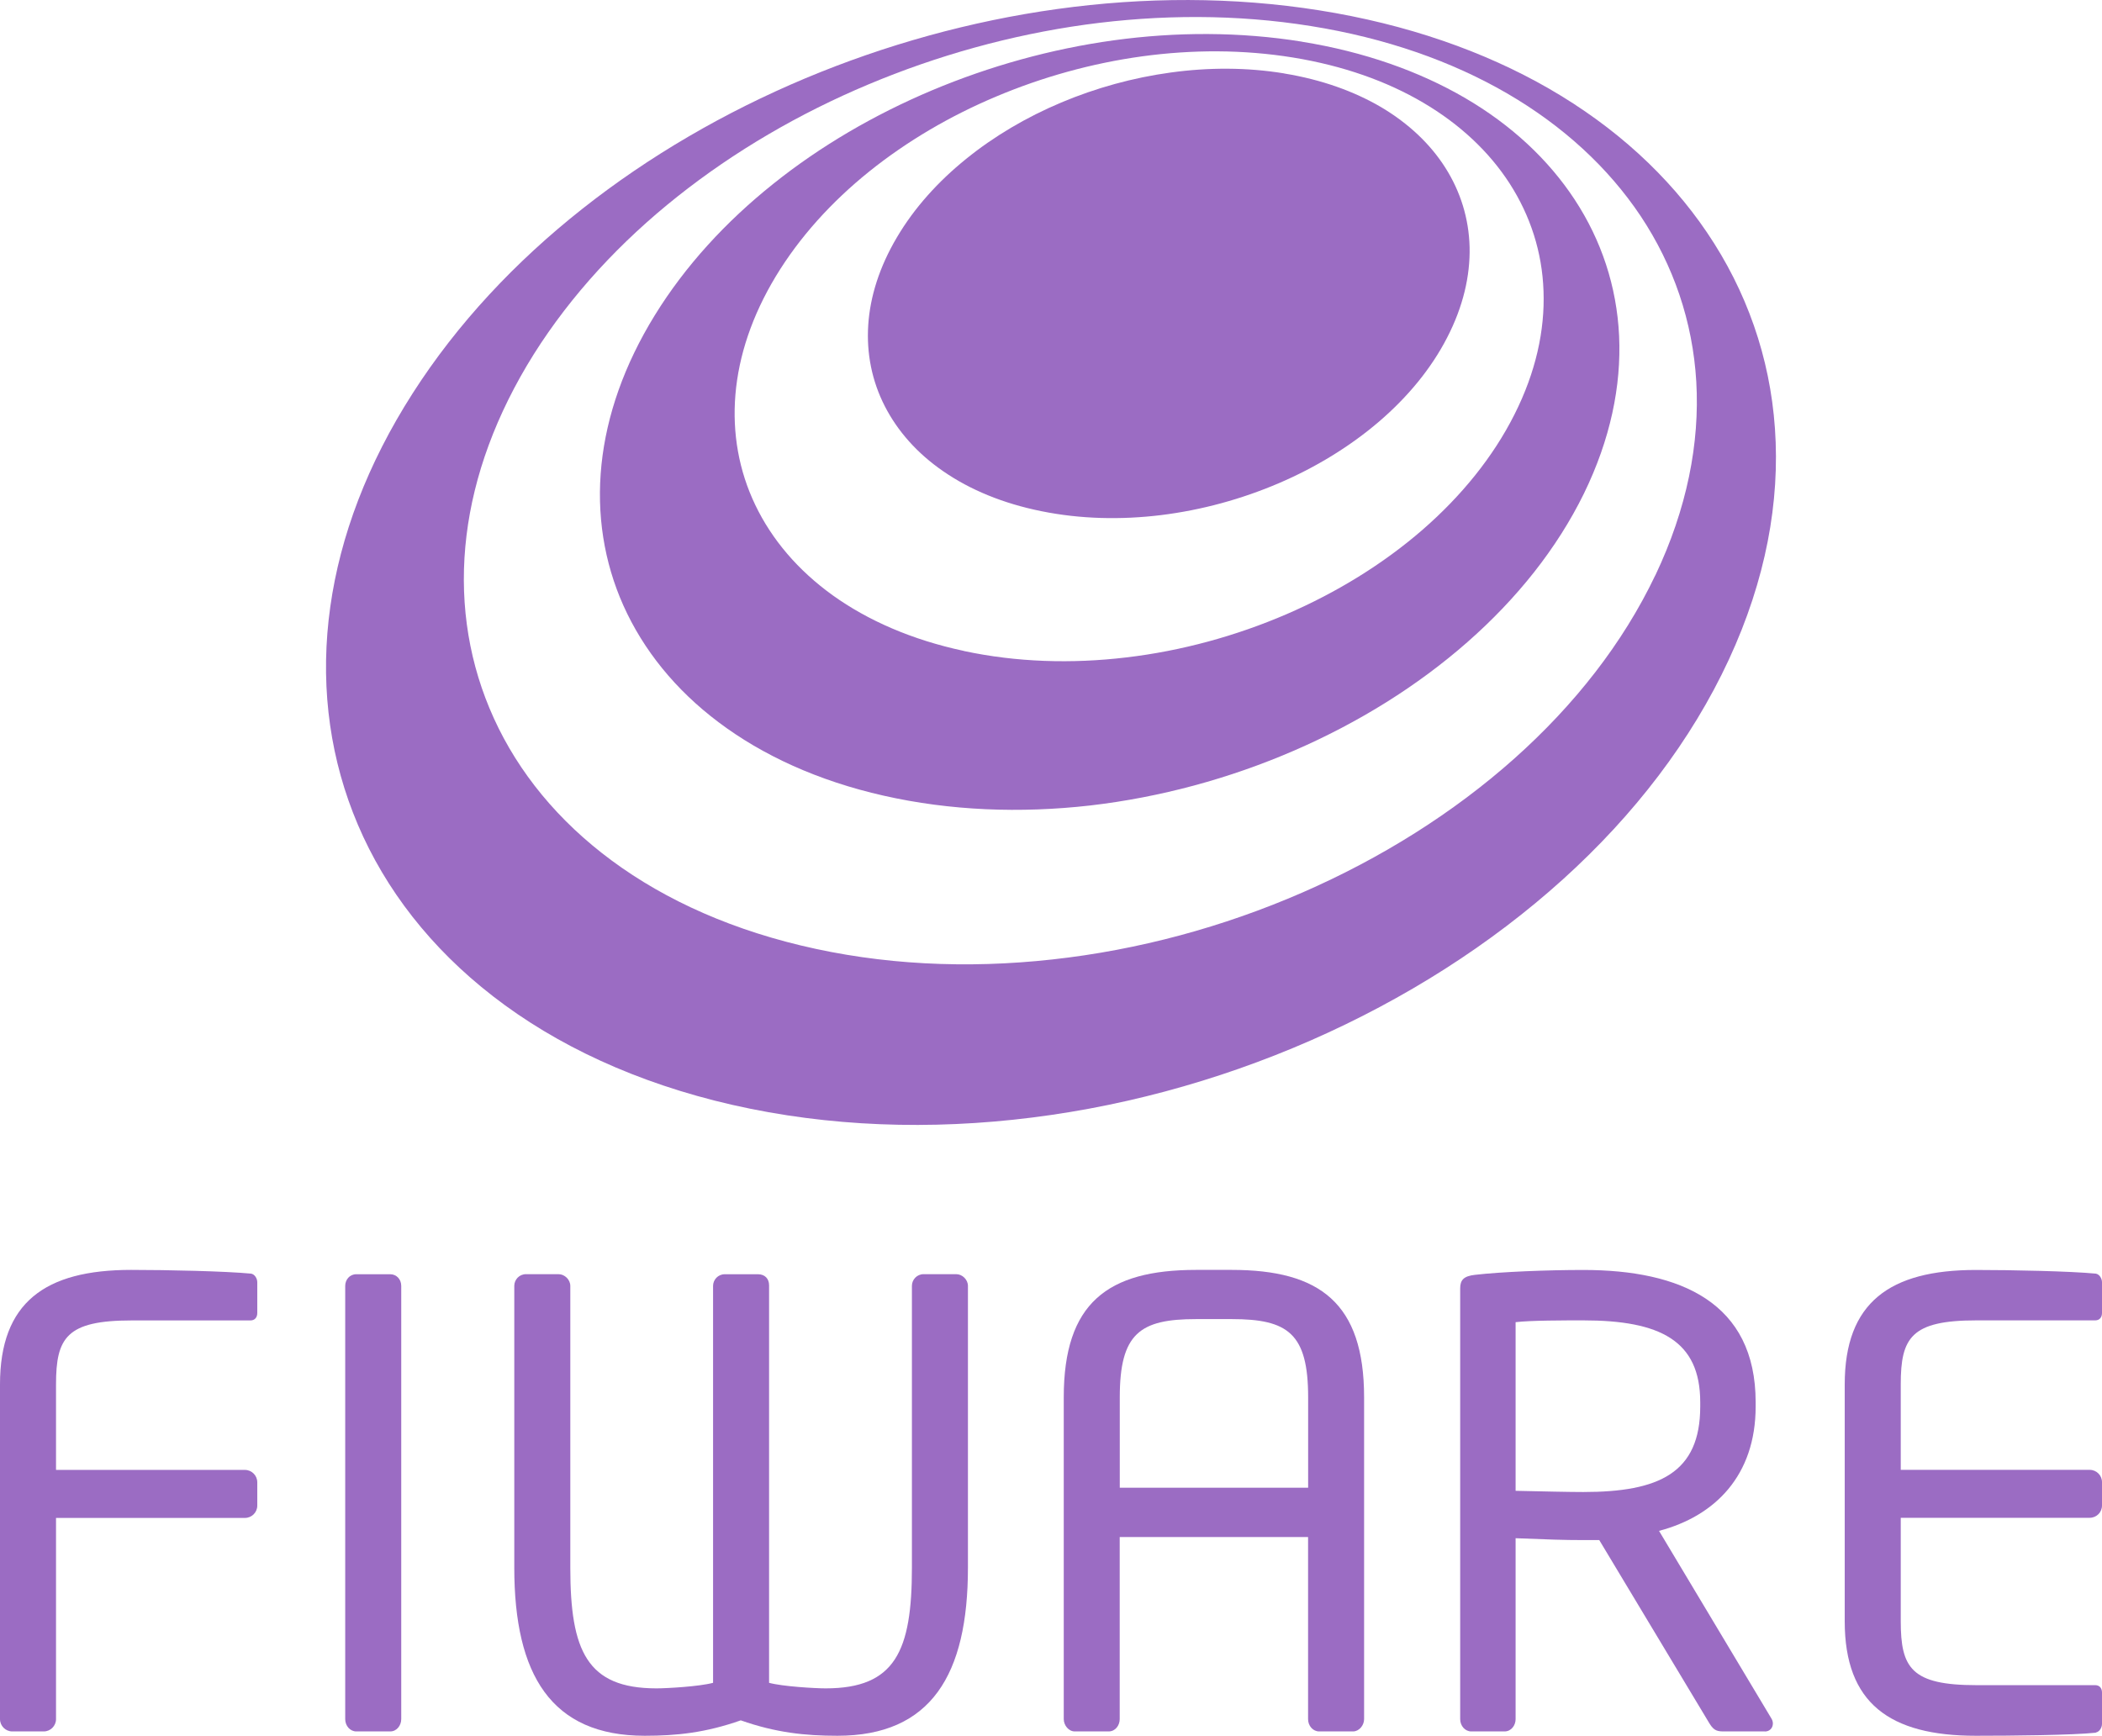
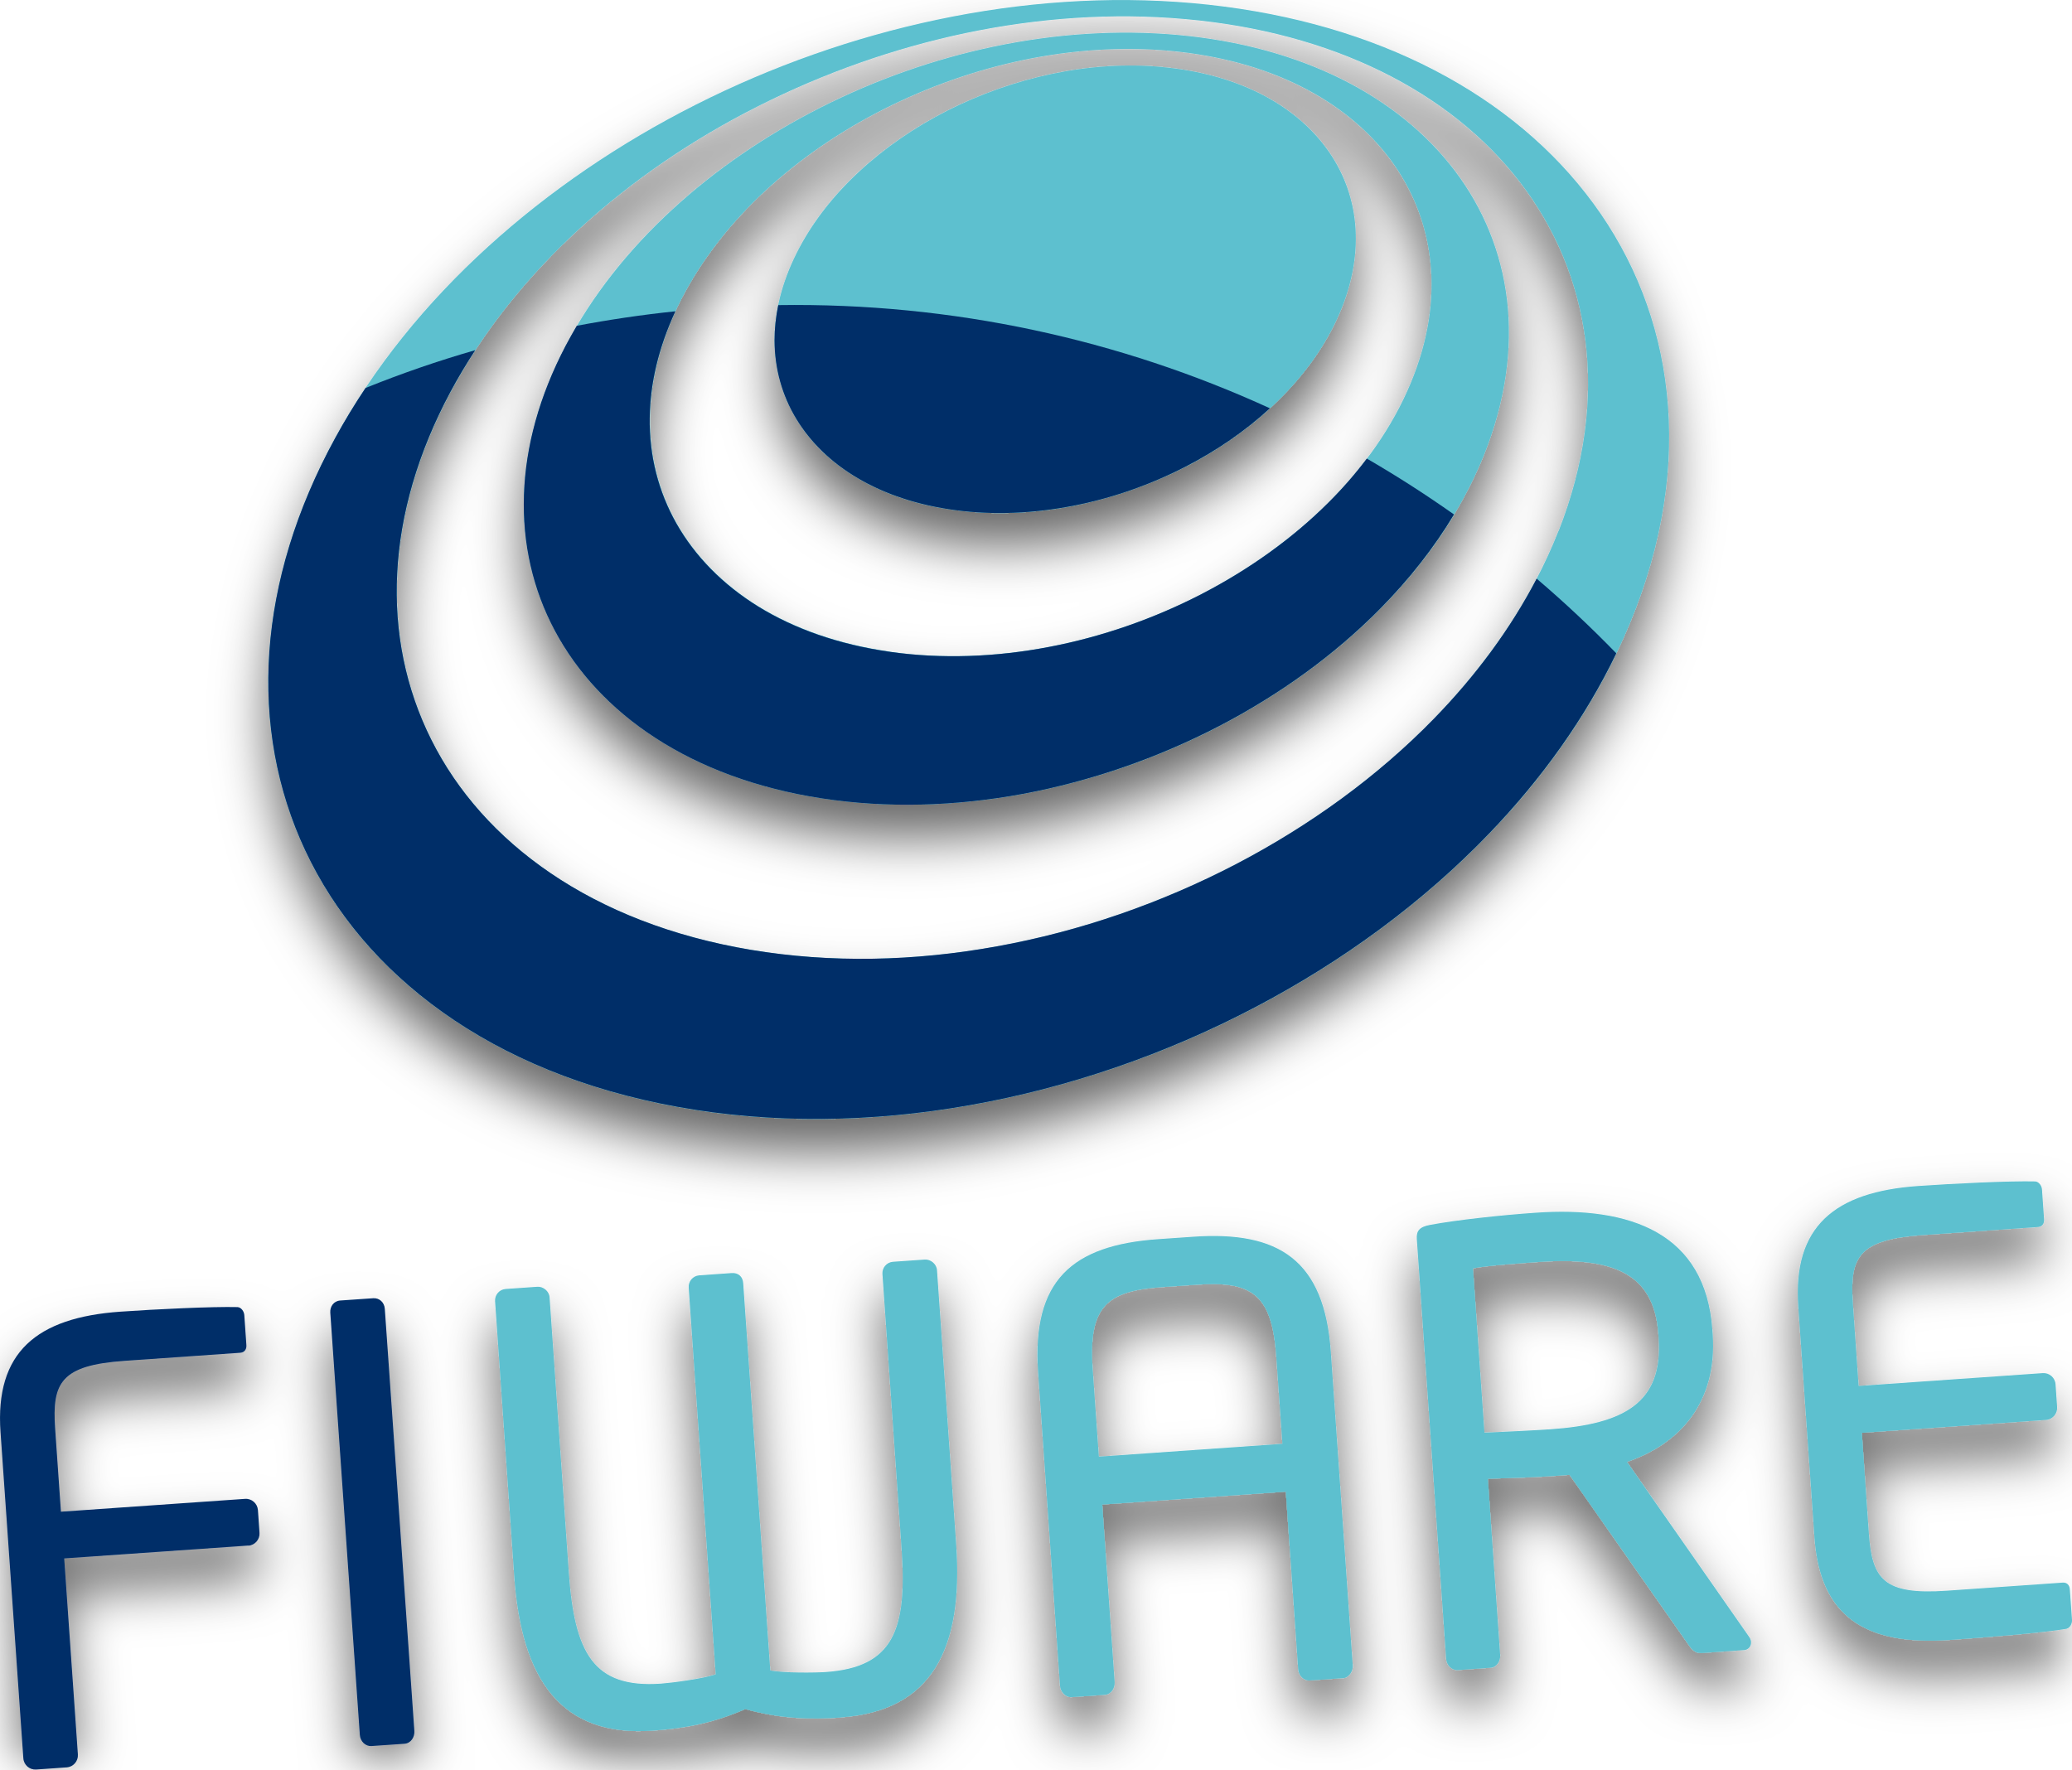
- <svg xmlns="http://www.w3.org/2000/svg" id="Capa_1" data-name="Capa 1" viewBox="0 0 314.8 259.99">
-   <g>
+ <svg xmlns="http://www.w3.org/2000/svg" id="Capa_1" data-name="Capa 1" viewBox="0 0 317.63 271.31">
+   <defs>
+     <filter id="drop-shadow-1">
+       <feOffset dx="0" dy="5" />
+       <feGaussianBlur result="blur" stdDeviation="4" />
+       <feFlood flood-color="#000" flood-opacity=".6" />
+       <feComposite in2="blur" operator="in" />
+       <feComposite in="SourceGraphic" />
+     </filter>
+   </defs>
+   <g style="fill: none; filter: url(#drop-shadow-1);">
    <g>
-       <path d="m36.69,227.36H8.39v30.14c0,1.01-.83,1.84-1.84,1.84H1.84c-1.01,0-1.84-.83-1.84-1.84v-50.14c0-12.26,6.73-17.15,19.63-17.15,5.44,0,14.11.19,17.98.56.55.1.92.74.92,1.29v4.61c0,.65-.37,1.11-1.02,1.11h-17.78c-9.77,0-11.34,2.58-11.34,9.58v12.81h28.3c1.01,0,1.84.84,1.84,1.85v3.5c0,1.01-.83,1.84-1.84,1.84" style="fill: #9b6cc3;" />
-       <path d="m58.44,259.34h-5.08c-.92,0-1.66-.83-1.66-1.84v-64.89c0-.92.65-1.75,1.66-1.75h5.08c.92,0,1.65.73,1.65,1.75v64.89c0,.92-.65,1.84-1.65,1.84" style="fill: #9b6cc3;" />
+       <g>
+         <path d="m38.07,236.97l-28.23,1.97,2.1,30.07c.07,1.01-.7,1.9-1.71,1.97l-4.69.33c-1.01.07-1.89-.7-1.96-1.71L.08,219.58c-.86-12.23,5.51-17.57,18.39-18.47,5.42-.38,14.09-.8,17.97-.7.56.06.97.67,1.01,1.22l.32,4.6c.05.65-.29,1.13-.94,1.18l-17.74,1.24c-9.75.68-11.13,3.36-10.64,10.35l.89,12.78,28.23-1.97c1.01-.07,1.89.7,1.97,1.72l.24,3.49c.07,1.01-.7,1.9-1.71,1.97" style="fill: #002e67;" />
+         <path d="m62,267.36l-5.06.35c-.92.06-1.71-.71-1.78-1.72l-4.53-64.73c-.06-.92.52-1.79,1.53-1.86l5.06-.35c.92-.06,1.7.61,1.77,1.63l4.53,64.73c.06.92-.52,1.88-1.52,1.95" style="fill: #002e67;" />
+       </g>
+       <g>
+         <path d="m128.85,263.34c-4.78.33-9.23.18-14.6-1.3-5.11,2.21-9.4,2.97-14.18,3.31-13.98.98-20.13-7.74-21.24-23.74l-2.94-42.11c-.06-.92.61-1.79,1.62-1.87l4.87-.34c.92-.06,1.81.7,1.87,1.62l2.94,42.11c.87,12.41,3.74,17.85,14.13,17.12,1.56-.11,6.41-.73,8.4-1.42l-4.15-59.31c-.06-.92.61-1.79,1.62-1.87l4.97-.35c1.01-.07,1.7.53,1.77,1.54l4.15,59.39c2.06.41,6.95.35,8.51.24,10.4-.73,12.49-6.51,11.62-18.92l-2.94-42.11c-.06-.92.61-1.79,1.62-1.87l4.88-.34c.92-.06,1.81.7,1.87,1.62l2.94,42.11c1.12,16-3.77,25.49-17.74,26.47" style="fill: #5dc0cf;" />
+         <path d="m205.84,257.3l-5.05.35c-.92.06-1.71-.71-1.78-1.72l-1.9-27.22-28.14,1.97,1.9,27.22c.06.92-.51,1.88-1.53,1.96l-5.06.35c-.92.06-1.72-.81-1.78-1.72l-3.36-48.09c-.98-14.07,5.19-19.49,18.43-20.41l5.34-.37c13.15-.92,20.12,3.58,21.1,17.65l3.36,48.09c.06.92-.61,1.89-1.53,1.96m-10.2-49.46c-.67-9.56-3.85-11.47-12.22-10.88l-5.34.37c-8.37.58-11.25,2.91-10.58,12.47l.95,13.52,28.14-1.97-.95-13.52h0Z" style="fill: #5dc0cf;" />
+         <path d="m267.35,253l-5.89.41c-1.1.08-1.65.12-2.47-1.03l-18.38-26.25-.83.06-1.56.11c-3.03.21-5.25.27-10.14.43l1.89,27.03c.06.92-.51,1.88-1.52,1.95l-4.97.35c-.92.06-1.71-.71-1.79-1.72l-4.5-64.36c-.09-1.29.43-1.88,2.06-2.18,3.92-.74,10.8-1.49,16.13-1.86,14.53-1.02,26.08,3.07,27.12,17.97l.05.65c.72,10.3-4.92,16.79-13.14,19.58l18.69,26.78c.2.26.31.53.33.81.05.65-.37,1.23-1.11,1.28m-13.1-48.52c-.64-9.19-6.83-11.81-18.32-11-2.85.2-7.91.55-10.1.98l1.76,25.2c4.05-.19,8.02-.38,10.13-.53,11.31-.79,17.27-4.07,16.58-14l-.05-.65Z" style="fill: #5dc0cf;" />
+         <path d="m316.83,249.73c-3.47.61-12.47,1.33-17.89,1.71-12.87.9-19.93-3.5-20.79-15.73l-2.48-35.4c-.86-12.23,5.52-17.57,18.39-18.47,5.42-.38,14.08-.8,17.96-.7.55.06.97.68,1.01,1.22l.32,4.6c.04.64-.29,1.13-.93,1.17l-17.75,1.24c-9.74.68-11.13,3.36-10.64,10.35l.89,12.78,28.23-1.97c1.01-.07,1.89.7,1.96,1.71l.24,3.5c.07,1.01-.69,1.9-1.71,1.97l-28.23,1.97,1.08,15.44c.49,6.99,2.24,9.45,11.98,8.77l17.75-1.24c.64-.04,1.04.39,1.08,1.03l.33,4.69c.04.55-.29,1.22-.83,1.35" style="fill: #5dc0cf;" />
+       </g>
    </g>
    <g>
-       <path d="m125.41,259.99c-4.79,0-9.22-.46-14.47-2.31-5.26,1.85-9.58,2.31-14.38,2.31-14.01,0-19.54-9.13-19.54-25.17v-42.22c0-.92.74-1.75,1.75-1.75h4.88c.92,0,1.76.83,1.76,1.75v42.22c0,12.44,2.49,18.07,12.9,18.07,1.57,0,6.45-.28,8.48-.83v-59.45c0-.92.74-1.75,1.75-1.75h4.98c1.01,0,1.66.65,1.66,1.66v59.54c2.03.55,6.91.83,8.48.83,10.42,0,12.91-5.62,12.91-18.07v-42.22c0-.92.74-1.75,1.75-1.75h4.89c.92,0,1.75.83,1.75,1.75v42.22c0,16.04-5.53,25.17-19.54,25.17" style="fill: #9b6cc3;" />
-       <path d="m202.63,259.34h-5.07c-.92,0-1.66-.83-1.66-1.84v-27.28h-28.21v27.28c0,.92-.64,1.84-1.66,1.84h-5.07c-.92,0-1.65-.92-1.65-1.84v-48.21c0-14.1,6.54-19.08,19.81-19.08h5.35c13.18,0,19.82,4.97,19.82,19.08v48.21c0,.92-.74,1.84-1.66,1.84m-6.72-50.05c0-9.58-3.05-11.71-11.43-11.71h-5.35c-8.39,0-11.43,2.12-11.43,11.71v13.55h28.21v-13.55Z" style="fill: #9b6cc3;" />
-       <path d="m264.3,259.34h-5.9c-1.1,0-1.66,0-2.39-1.2l-16.5-27.46h-2.39c-3.04,0-5.25-.09-10.14-.28v27.1c0,.92-.64,1.84-1.66,1.84h-4.98c-.92,0-1.66-.83-1.66-1.84v-64.52c0-1.29.56-1.84,2.21-2.03,3.97-.46,10.88-.73,16.23-.73,14.56,0,25.81,4.89,25.81,19.81v.65c0,10.32-6.08,16.41-14.47,18.62l16.78,28.02c.18.27.27.55.27.83,0,.65-.46,1.2-1.2,1.2m-9.68-49.32c0-9.22-5.99-12.26-17.51-12.26-2.86,0-7.92,0-10.14.27v25.26c4.06.09,8.02.18,10.14.18,11.34,0,17.51-2.85,17.51-12.81v-.65h0Z" style="fill: #9b6cc3;" />
-       <path d="m313.88,259.53c-3.5.37-12.53.46-17.97.46-12.91,0-19.64-4.88-19.64-17.14v-35.49c0-12.26,6.73-17.14,19.64-17.14,5.44,0,14.1.18,17.97.55.55.1.92.74.92,1.29v4.61c0,.64-.37,1.1-1.01,1.1h-17.79c-9.77,0-11.34,2.58-11.34,9.58v12.81h28.3c1.02,0,1.84.83,1.84,1.84v3.5c0,1.02-.82,1.84-1.84,1.84h-28.3v15.48c0,7.01,1.57,9.59,11.34,9.59h17.79c.64,0,1.01.46,1.01,1.1v4.7c0,.55-.37,1.19-.92,1.29" style="fill: #9b6cc3;" />
+       <g>
+         <path d="m178.26,10.29c5.65.53,10.65,1.94,14.86,4.04,4.24,2.14,7.68,4.97,10.16,8.34,2.52,3.4,4.05,7.33,4.46,11.61.4,4.31-.34,8.98-2.4,13.76-2.07,4.83-5.29,9.33-9.33,13.3-4.06,3.99-8.94,7.47-14.3,10.23-5.38,2.76-11.23,4.81-17.22,5.99-5.97,1.16-12.06,1.45-17.93.67-5.84-.75-10.9-2.46-15.04-4.91-4.11-2.41-7.3-5.54-9.47-9.16-2.15-3.58-3.29-7.63-3.31-11.95-.02-4.27,1.07-8.81,3.37-13.39,2.28-4.56,5.55-8.75,9.52-12.44,3.94-3.67,8.57-6.86,13.61-9.42,5.03-2.54,10.48-4.47,16.06-5.64,5.6-1.17,11.35-1.57,16.97-1.04" style="fill: #5dc0cf;" />
+         <path d="m180.55,5.36c9.44.85,17.84,3.19,24.95,6.7,7.2,3.56,13.11,8.34,17.46,14.05,4.4,5.78,7.19,12.53,8.06,19.89.88,7.47-.23,15.57-3.61,23.94-3.45,8.48-8.91,16.39-15.84,23.4-6.98,7.07-15.43,13.18-24.75,18.02-9.34,4.85-19.52,8.39-29.92,10.34-10.35,1.92-20.86,2.24-30.94.69-9.97-1.53-18.51-4.76-25.42-9.24-6.81-4.41-12.01-10.03-15.45-16.44-3.37-6.31-5.01-13.39-4.75-20.86.25-7.35,2.33-15.09,6.41-22.87,4.03-7.68,9.63-14.71,16.32-20.86,6.63-6.11,14.38-11.4,22.74-15.63,8.35-4.23,17.37-7.43,26.61-9.36,9.27-1.94,18.8-2.61,28.15-1.77m-44.13,94.57c7.94,1.13,16.22.81,24.34-.74,8.15-1.55,16.12-4.33,23.44-8.12,7.3-3.78,13.94-8.54,19.44-14.02,5.47-5.46,9.8-11.61,12.56-18.22,2.74-6.54,3.68-12.89,3.05-18.76-.61-5.79-2.75-11.11-6.18-15.7-3.4-4.53-8.05-8.34-13.77-11.19-5.64-2.81-12.34-4.68-19.88-5.38-7.49-.69-15.15-.15-22.59,1.4-7.41,1.55-14.66,4.12-21.36,7.52-6.71,3.39-12.89,7.63-18.18,12.52-5.32,4.92-9.73,10.53-12.88,16.65-3.16,6.17-4.71,12.28-4.8,18.08-.08,5.86,1.33,11.39,4.11,16.3,2.83,4.97,7.04,9.3,12.51,12.69,5.52,3.4,12.32,5.83,20.2,6.95" style="fill: #5dc0cf;" />
+         <path d="m255.26,58.21c-1.48-10.62-5.71-20.32-12.19-28.58-6.34-8.1-14.85-14.85-25.13-19.85-10.08-4.9-21.9-8.13-35.11-9.3-13.03-1.15-26.29-.18-39.17,2.54-12.81,2.7-25.34,7.14-36.96,13.01-11.65,5.88-22.49,13.25-31.87,21.78-9.48,8.62-17.53,18.5-23.45,29.36-6.03,11.05-9.34,22.12-10.08,32.73-.77,10.83,1.14,21.2,5.52,30.53,4.48,9.54,11.56,17.99,21.02,24.74,9.64,6.88,21.75,11.95,36.02,14.54,14.49,2.62,29.72,2.41,44.79-.26,15.16-2.67,30.02-7.81,43.67-14.97,13.6-7.13,25.88-16.19,35.98-26.7,9.98-10.37,17.73-22.08,22.5-34.59,4.68-12.28,6-24.11,4.46-34.98m-16.34,23.18c-4.11,10.45-10.71,20.2-19.14,28.86-8.52,8.74-18.85,16.28-30.27,22.24-11.45,5.97-23.91,10.31-36.64,12.61-12.67,2.31-25.5,2.59-37.75.54-12.1-2.02-22.41-6.12-30.7-11.75-8.14-5.53-14.31-12.51-18.29-20.45-3.9-7.78-5.7-16.47-5.23-25.59.46-8.96,3.13-18.35,8.16-27.76,4.96-9.26,11.77-17.71,19.84-25.1,8.01-7.33,17.3-13.66,27.32-18.71,9.99-5.05,20.77-8.88,31.81-11.21,11.09-2.32,22.49-3.15,33.68-2.14,11.33,1,21.43,3.79,30.03,8.01,8.72,4.28,15.91,10.04,21.24,16.93,5.41,7.02,8.89,15.21,10.05,24.19,1.17,9.14-.06,19.06-4.09,29.34" style="fill: #5dc0cf;" />
+       </g>
+       <g>
+         <path d="m118.73,52.22c.02,4.31,1.16,8.38,3.31,11.95,2.17,3.6,5.37,6.75,9.47,9.15,4.14,2.44,9.19,4.15,15.04,4.91,5.87.77,11.97.48,17.94-.68,5.99-1.16,11.84-3.22,17.22-5.99,4.79-2.46,9.19-5.49,12.96-8.96-23.02-10.54-48.61-16.22-75.37-15.82-.38,1.85-.57,3.66-.57,5.43" style="fill: #002e67;" />
+         <path d="m203.64,77.06c-5.5,5.49-12.14,10.24-19.44,14.02-7.32,3.78-15.29,6.57-23.44,8.12-8.12,1.55-16.4,1.87-24.34.74-7.88-1.12-14.68-3.54-20.2-6.95-5.47-3.39-9.68-7.72-12.51-12.69-2.78-4.91-4.21-10.44-4.11-16.3.07-5.23,1.36-10.72,3.93-16.27-5.11.53-10.15,1.28-15.11,2.22-.59,1.01-1.16,2.02-1.7,3.04-4.08,7.78-6.16,15.52-6.4,22.87-.26,7.47,1.38,14.55,4.75,20.86,3.43,6.41,8.63,12.03,15.44,16.44,6.91,4.48,15.45,7.7,25.42,9.24,10.07,1.55,20.59,1.23,30.94-.69,10.39-1.95,20.57-5.49,29.92-10.34,9.33-4.84,17.78-10.95,24.76-18.02,4.43-4.48,8.26-9.34,11.34-14.47-4.32-3.05-8.77-5.91-13.36-8.57-1.77,2.35-3.74,4.61-5.9,6.76" style="fill: #002e67;" />
+         <path d="m235.57,88.71c-4.01,7.7-9.37,14.94-15.8,21.53-8.52,8.74-18.85,16.27-30.27,22.24-11.46,5.97-23.92,10.31-36.65,12.61-12.67,2.31-25.5,2.59-37.75.54-12.09-2.03-22.41-6.12-30.7-11.76-8.14-5.53-14.31-12.51-18.28-20.45-3.9-7.78-5.71-16.47-5.23-25.59.46-8.96,3.13-18.35,8.16-27.75,1.16-2.18,2.44-4.3,3.8-6.39-5.74,1.65-11.35,3.59-16.82,5.8-1.67,2.5-3.23,5.06-4.65,7.67-6.04,11.05-9.34,22.13-10.09,32.74-.76,10.83,1.14,21.2,5.52,30.53,4.48,9.53,11.56,17.99,21.02,24.74,9.64,6.88,21.75,11.95,36.02,14.53,14.49,2.62,29.72,2.42,44.79-.25,15.16-2.67,30.02-7.81,43.66-14.97,13.61-7.13,25.89-16.19,35.98-26.69,8.09-8.42,14.73-17.72,19.49-27.62-3.89-4.01-7.97-7.84-12.22-11.46" style="fill: #002e67;" />
+       </g>
    </g>
  </g>
-   <g>
-     <path d="m192.35,11.01c5.6.92,10.48,2.68,14.54,5.07,4.08,2.43,7.32,5.5,9.56,9.03,2.27,3.57,3.53,7.6,3.64,11.89.1,4.33-.97,8.93-3.36,13.56-2.4,4.67-5.93,8.93-10.24,12.62-4.33,3.7-9.44,6.83-14.98,9.2-5.56,2.38-11.54,4.02-17.6,4.77-6.03.74-12.13.6-17.94-.58-5.77-1.16-10.7-3.22-14.66-5.95-3.93-2.69-6.89-6.04-8.81-9.8-1.9-3.72-2.75-7.84-2.47-12.15.28-4.26,1.68-8.71,4.3-13.13,2.59-4.39,6.15-8.34,10.36-11.74,4.18-3.39,9.03-6.25,14.23-8.44s10.77-3.73,16.42-4.5c5.67-.78,11.43-.78,17,.14" style="fill: #9b6cc3;" />
-     <path d="m194.98,6.25c9.36,1.51,17.57,4.43,24.42,8.42,6.94,4.05,12.5,9.24,16.43,15.23,3.99,6.08,6.3,13,6.65,20.4.35,7.51-1.31,15.51-5.27,23.63-4.03,8.22-10.03,15.73-17.44,22.24-7.46,6.56-16.31,12.07-25.95,16.25-9.66,4.19-20.05,7.01-30.57,8.23-10.46,1.19-20.97.78-30.91-1.47-9.83-2.22-18.13-6.04-24.71-10.99-6.49-4.87-11.28-10.84-14.26-17.47-2.92-6.53-4.06-13.71-3.29-21.14.76-7.32,3.38-14.89,7.99-22.37,4.55-7.38,10.63-14,17.73-19.67,7.04-5.64,15.14-10.37,23.78-14.01,8.63-3.63,17.85-6.2,27.2-7.49,9.38-1.29,18.94-1.29,28.2.2m-50.62,91.27c7.85,1.68,16.13,1.94,24.33.96,8.23-.97,16.38-3.2,23.95-6.46,7.55-3.26,14.5-7.54,20.37-12.63,5.83-5.07,10.58-10.9,13.8-17.3,3.19-6.33,4.57-12.6,4.35-18.5-.2-5.82-1.97-11.27-5.07-16.09-3.07-4.76-7.45-8.88-12.96-12.12-5.43-3.2-11.98-5.53-19.46-6.75-7.43-1.21-15.1-1.21-22.63-.18-7.5,1.03-14.91,3.09-21.83,6.01-6.93,2.91-13.39,6.71-19.01,11.22-5.65,4.54-10.45,9.83-14.01,15.71-3.58,5.93-5.56,11.92-6.05,17.7-.49,5.84.53,11.46,2.97,16.55,2.47,5.16,6.37,9.77,11.59,13.53,5.27,3.78,11.88,6.68,19.66,8.34" style="fill: #9b6cc3;" />
-     <path d="m265.82,64.19c-.74-10.7-4.28-20.66-10.17-29.36-5.76-8.52-13.78-15.85-23.68-21.56-9.71-5.59-21.28-9.64-34.38-11.72-12.92-2.05-26.22-2.01-39.25-.2-12.97,1.8-25.77,5.36-37.78,10.4-12.04,5.06-23.36,11.64-33.31,19.5-10.06,7.94-18.77,17.23-25.44,27.65-6.79,10.6-10.86,21.42-12.34,31.95-1.52,10.75-.34,21.23,3.38,30.84,3.8,9.83,10.28,18.76,19.24,26.14,9.14,7.54,20.86,13.44,34.92,17.02,14.27,3.62,29.48,4.48,44.7,2.87,15.31-1.61,30.49-5.7,44.61-11.89,14.07-6.17,26.94-14.35,37.75-24.12,10.68-9.65,19.23-20.79,24.86-32.94,5.52-11.92,7.66-23.64,6.89-34.58m-17.92,21.98c-4.83,10.14-12.09,19.41-21.11,27.45-9.11,8.12-19.94,14.92-31.75,20.07-11.84,5.16-24.57,8.61-37.43,10.02-12.8,1.42-25.62.81-37.7-2.1-11.92-2.86-21.93-7.67-29.8-13.86-7.74-6.08-13.4-13.48-16.81-21.68-3.35-8.04-4.54-16.83-3.43-25.89,1.09-8.91,4.41-18.09,10.07-27.12,5.6-8.89,12.98-16.85,21.55-23.65,8.5-6.75,18.21-12.42,28.55-16.76,10.32-4.34,21.34-7.41,32.51-8.96,11.22-1.54,22.66-1.57,33.75.21,11.23,1.79,21.12,5.28,29.39,10.08,8.4,4.88,15.17,11.13,20.01,18.37,4.91,7.38,7.81,15.79,8.34,24.83.53,9.19-1.39,19.01-6.13,28.99" style="fill: #9b6cc3;" />
-   </g>
</svg>
